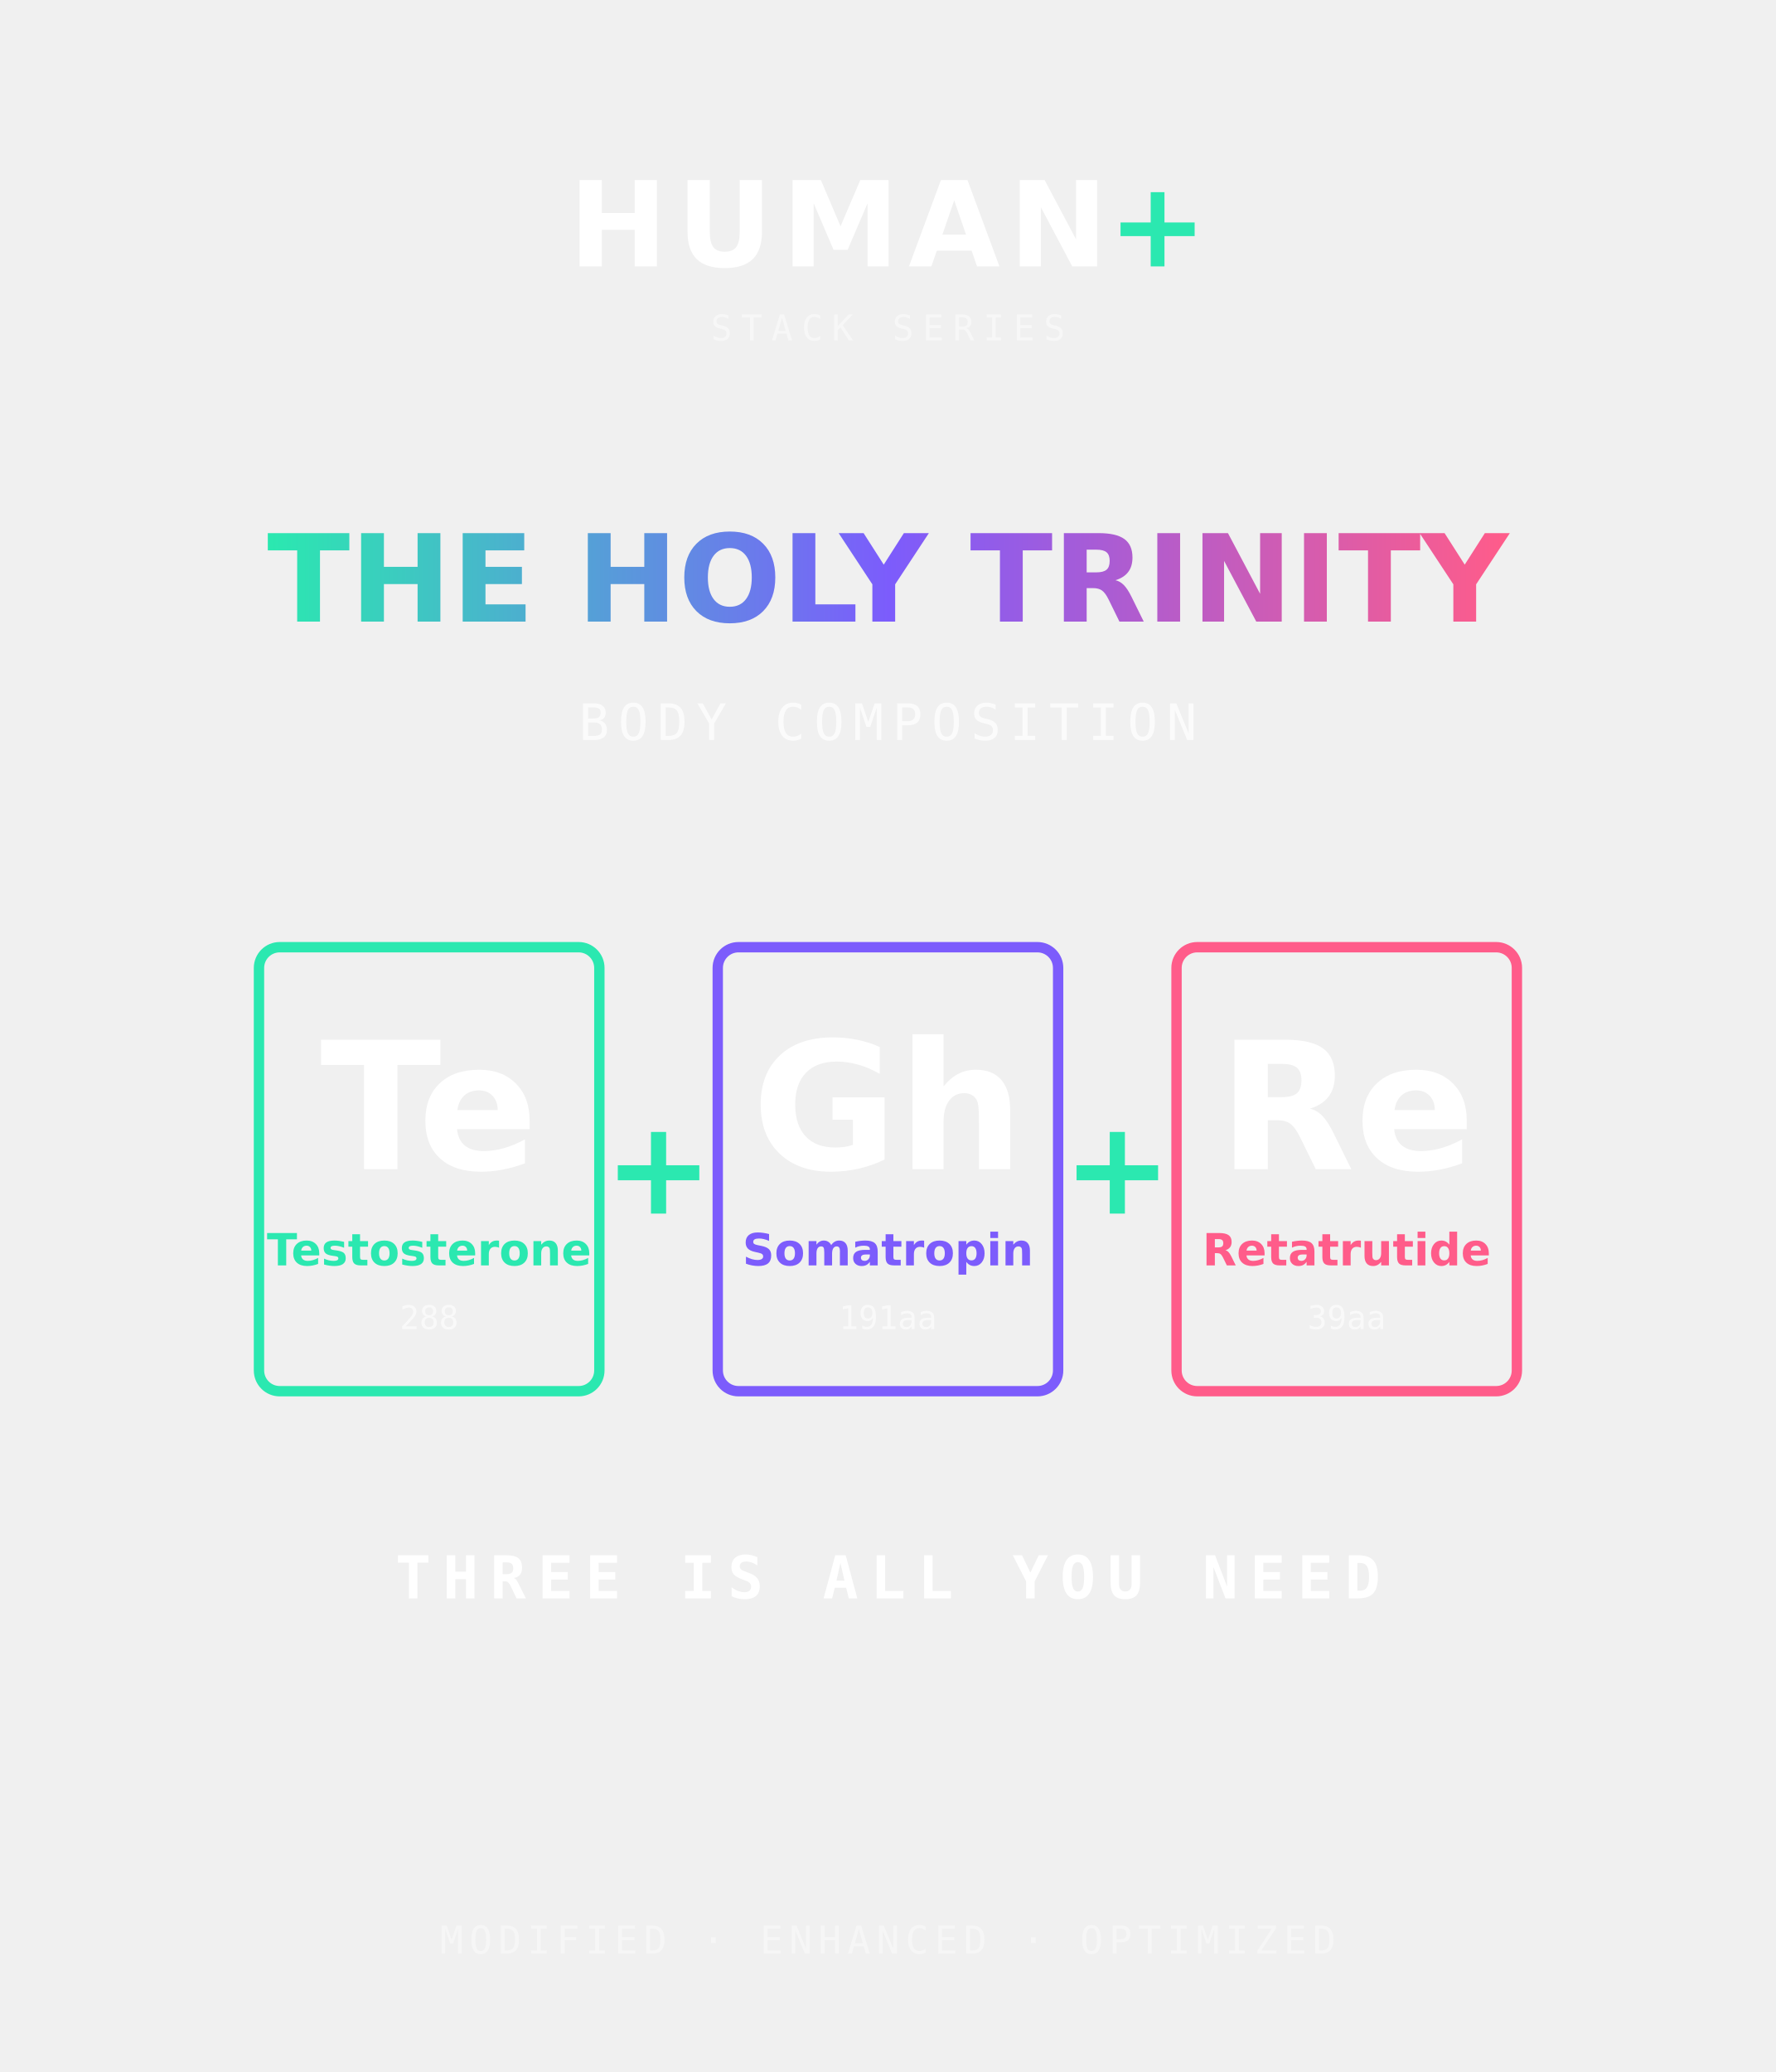
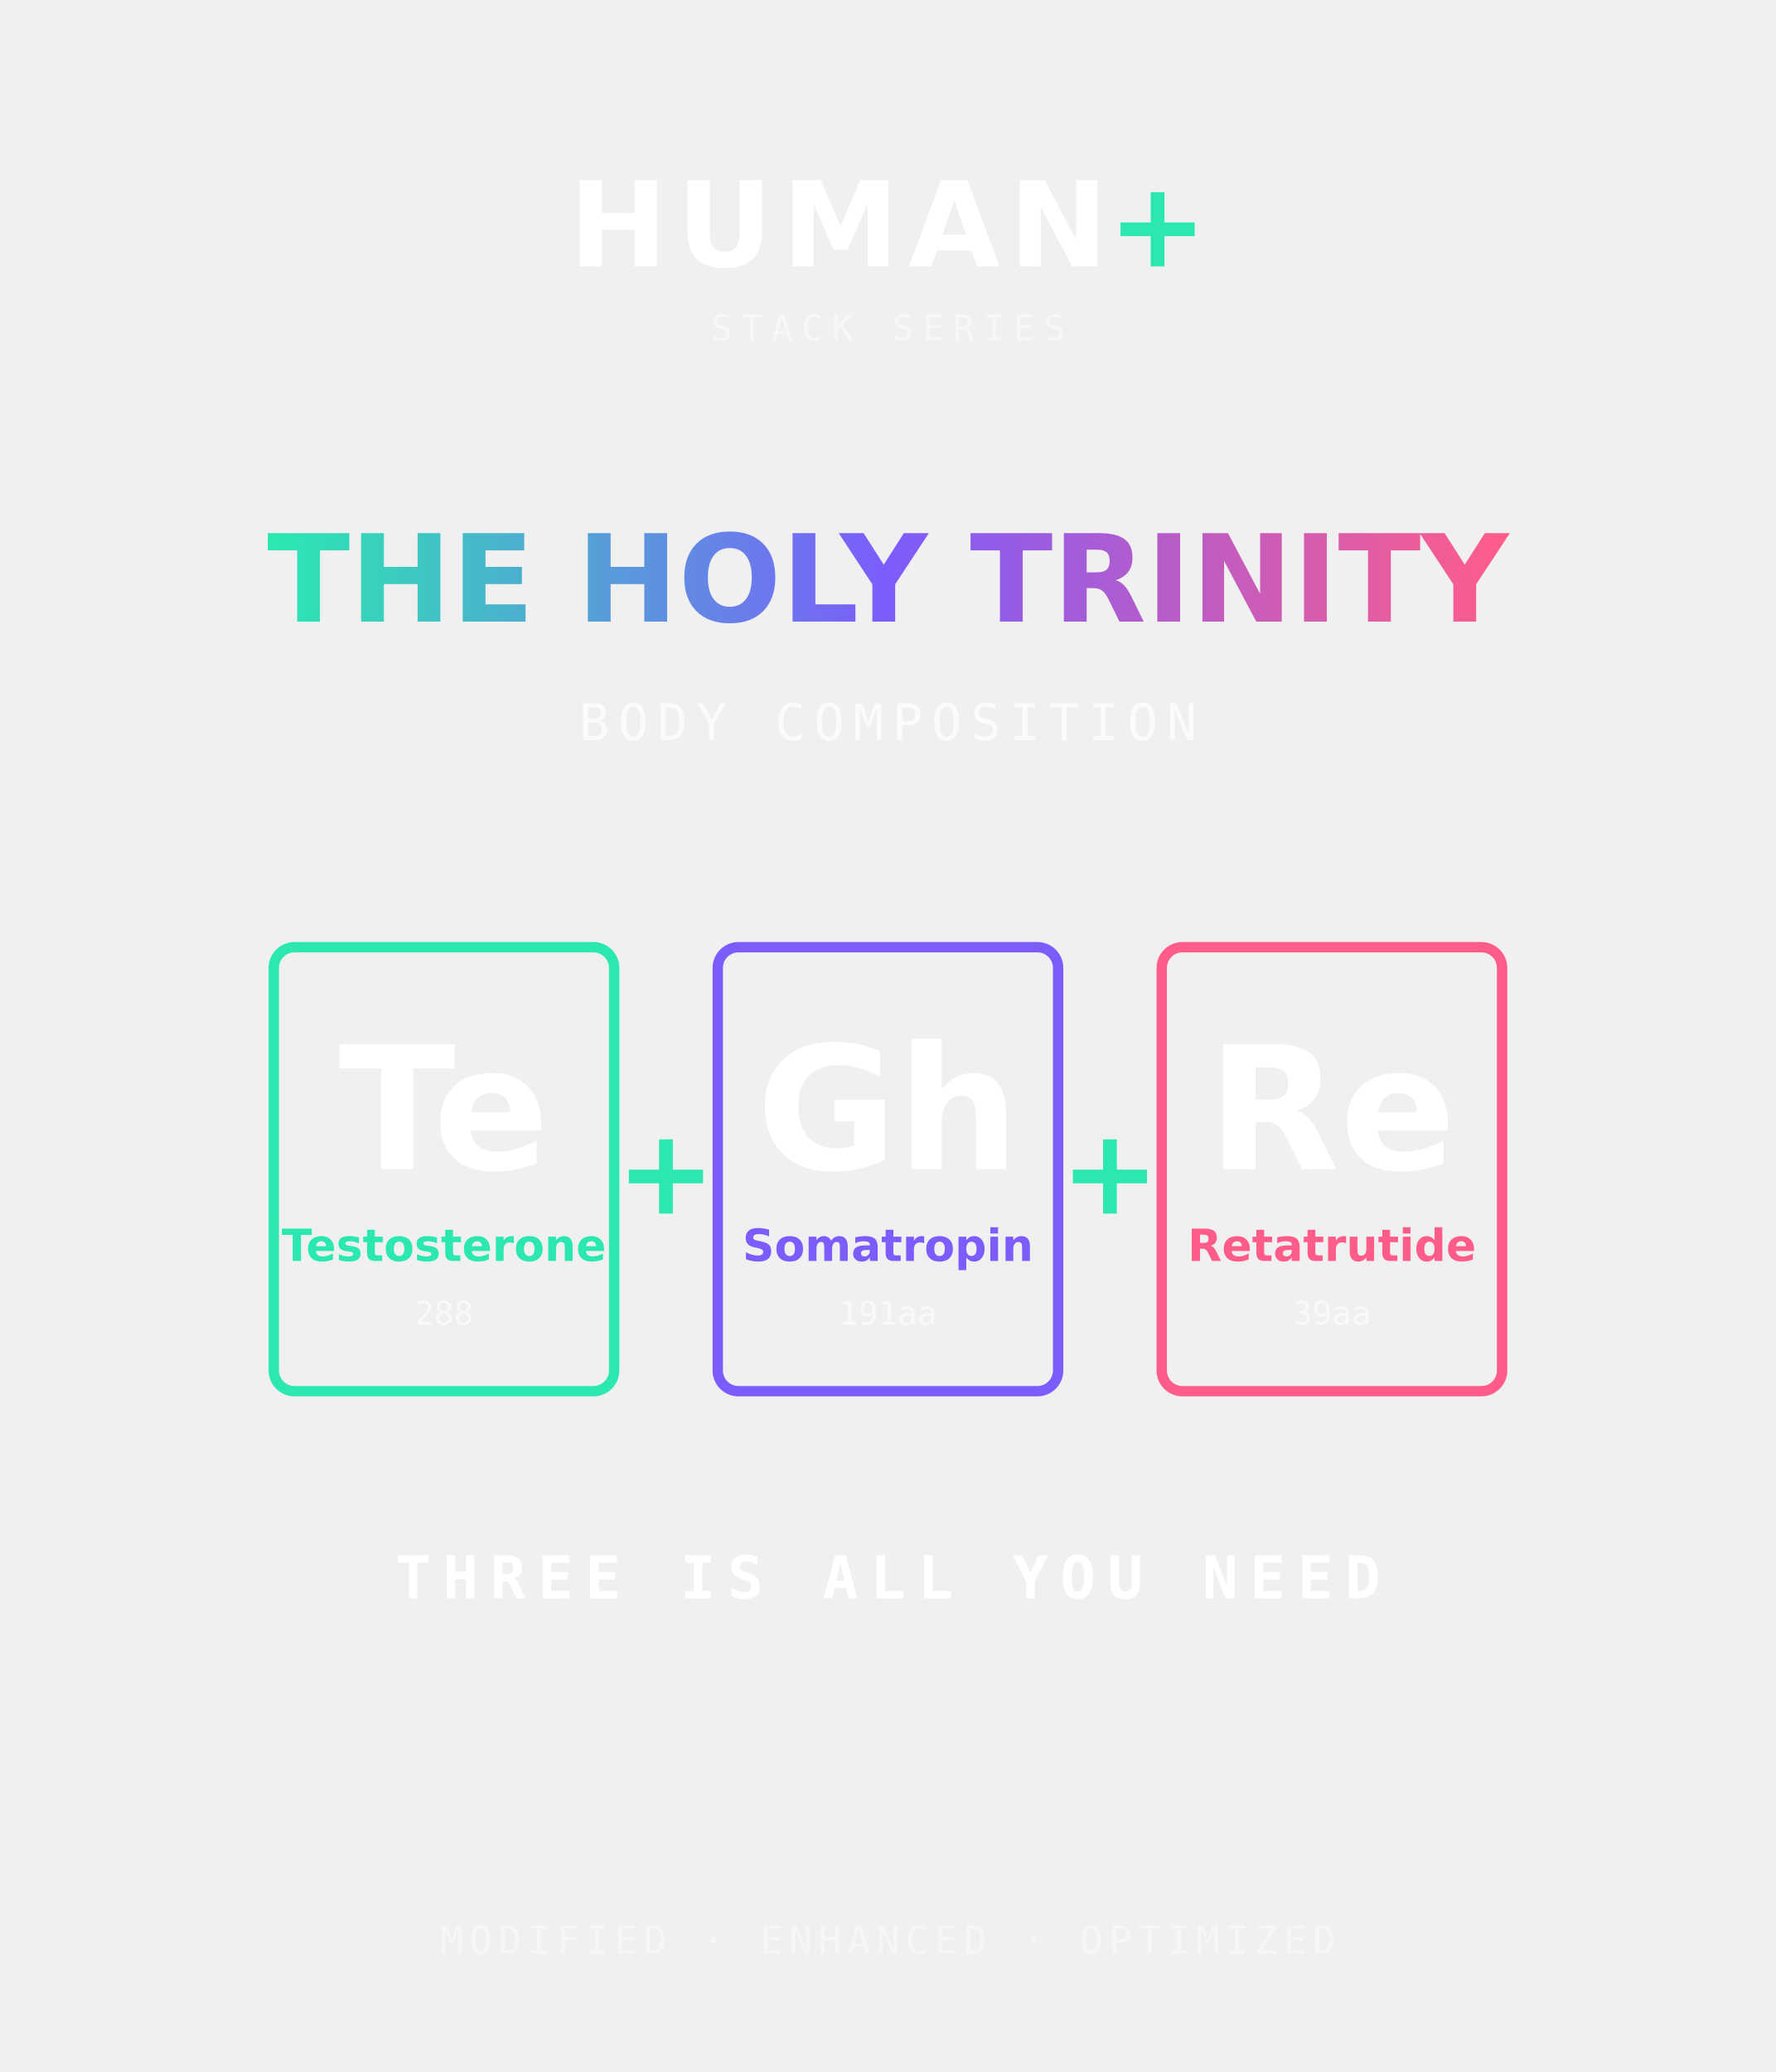
<svg xmlns="http://www.w3.org/2000/svg" viewBox="0 0 1200 1400" width="1200" height="1400">
  <defs>
    <linearGradient id="g" x1="0" y1="0" x2="1" y2="0">
      <stop offset="0%" stop-color="#2BE8B0" />
      <stop offset="50%" stop-color="#7C5CFC" />
      <stop offset="100%" stop-color="#FF5C8A" />
    </linearGradient>
  </defs>
  <text x="600" y="180" font-family="DejaVu Sans, Liberation Sans, Arial, sans-serif" font-size="80" font-weight="800" text-anchor="middle" letter-spacing="6" fill="#FFFFFF">HUMAN<tspan fill="#2BE8B0">+</tspan>
  </text>
  <text x="600" y="230" font-family="DejaVu Sans Mono, Liberation Mono, monospace" font-size="24" text-anchor="middle" letter-spacing="6" fill="#FFFFFF" fill-opacity="0.45">STACK SERIES</text>
  <text x="600" y="420" font-family="DejaVu Sans, Liberation Sans, Arial, sans-serif" font-size="82" font-weight="800" text-anchor="middle" fill="url(#g)">THE HOLY TRINITY</text>
  <text x="600" y="500" font-family="DejaVu Sans Mono, Liberation Mono, monospace" font-size="34" letter-spacing="6" text-anchor="middle" fill="#FFFFFF" fill-opacity="0.75">BODY COMPOSITION</text>
-   <rect x="175.0" y="640" width="230" height="300" rx="14" fill="none" stroke="#2BE8B0" stroke-width="7" />
-   <text x="290.0" y="790" font-family="DejaVu Sans, Liberation Sans, Arial, sans-serif" font-size="120" font-weight="800" text-anchor="middle" fill="#FFFFFF">Te</text>
-   <text x="290.0" y="855" font-family="DejaVu Sans, Liberation Sans, Arial, sans-serif" font-size="30" font-weight="700" text-anchor="middle" fill="#2BE8B0">Testosterone</text>
-   <text x="290.0" y="898" font-family="DejaVu Sans Mono, Liberation Mono, monospace" font-size="22" text-anchor="middle" fill="#FFFFFF" fill-opacity="0.6">288</text>
-   <text x="445.0" y="820.0" font-family="DejaVu Sans, Liberation Sans, Arial, sans-serif" font-size="88" font-weight="800" text-anchor="middle" fill="#2BE8B0">+</text>
+   <rect x="185.0" y="640" width="230" height="300" rx="14" fill="none" stroke="#2BE8B0" stroke-width="7" />
+   <text x="300.0" y="790" font-family="DejaVu Sans, Liberation Sans, Arial, sans-serif" font-size="116" font-weight="800" text-anchor="middle" fill="#FFFFFF">Te</text>
+   <text x="300.0" y="852" font-family="DejaVu Sans, Liberation Sans, Arial, sans-serif" font-size="30" font-weight="700" text-anchor="middle" fill="#2BE8B0">Testosterone</text>
+   <text x="300.0" y="895" font-family="DejaVu Sans Mono, Liberation Mono, monospace" font-size="22" text-anchor="middle" fill="#FFFFFF" fill-opacity="0.6">288</text>
+   <text x="450.0" y="820.0" font-family="DejaVu Sans, Liberation Sans, Arial, sans-serif" font-size="80" font-weight="800" text-anchor="middle" fill="#2BE8B0">+</text>
  <rect x="485.0" y="640" width="230" height="300" rx="14" fill="none" stroke="#7C5CFC" stroke-width="7" />
-   <text x="600.0" y="790" font-family="DejaVu Sans, Liberation Sans, Arial, sans-serif" font-size="120" font-weight="800" text-anchor="middle" fill="#FFFFFF">Gh</text>
-   <text x="600.0" y="855" font-family="DejaVu Sans, Liberation Sans, Arial, sans-serif" font-size="30" font-weight="700" text-anchor="middle" fill="#7C5CFC">Somatropin</text>
-   <text x="600.0" y="898" font-family="DejaVu Sans Mono, Liberation Mono, monospace" font-size="22" text-anchor="middle" fill="#FFFFFF" fill-opacity="0.6">191aa</text>
-   <text x="755.0" y="820.0" font-family="DejaVu Sans, Liberation Sans, Arial, sans-serif" font-size="88" font-weight="800" text-anchor="middle" fill="#2BE8B0">+</text>
-   <rect x="795.0" y="640" width="230" height="300" rx="14" fill="none" stroke="#FF5C8A" stroke-width="7" />
-   <text x="910.0" y="790" font-family="DejaVu Sans, Liberation Sans, Arial, sans-serif" font-size="120" font-weight="800" text-anchor="middle" fill="#FFFFFF">Re</text>
-   <text x="910.0" y="855" font-family="DejaVu Sans, Liberation Sans, Arial, sans-serif" font-size="30" font-weight="700" text-anchor="middle" fill="#FF5C8A">Retatrutide</text>
-   <text x="910.0" y="898" font-family="DejaVu Sans Mono, Liberation Mono, monospace" font-size="22" text-anchor="middle" fill="#FFFFFF" fill-opacity="0.6">39aa</text>
+   <text x="600.0" y="790" font-family="DejaVu Sans, Liberation Sans, Arial, sans-serif" font-size="116" font-weight="800" text-anchor="middle" fill="#FFFFFF">Gh</text>
+   <text x="600.0" y="852" font-family="DejaVu Sans, Liberation Sans, Arial, sans-serif" font-size="30" font-weight="700" text-anchor="middle" fill="#7C5CFC">Somatropin</text>
+   <text x="600.0" y="895" font-family="DejaVu Sans Mono, Liberation Mono, monospace" font-size="22" text-anchor="middle" fill="#FFFFFF" fill-opacity="0.6">191aa</text>
+   <text x="750.0" y="820.0" font-family="DejaVu Sans, Liberation Sans, Arial, sans-serif" font-size="80" font-weight="800" text-anchor="middle" fill="#2BE8B0">+</text>
+   <rect x="785.0" y="640" width="230" height="300" rx="14" fill="none" stroke="#FF5C8A" stroke-width="7" />
+   <text x="900.0" y="790" font-family="DejaVu Sans, Liberation Sans, Arial, sans-serif" font-size="116" font-weight="800" text-anchor="middle" fill="#FFFFFF">Re</text>
+   <text x="900.0" y="852" font-family="DejaVu Sans, Liberation Sans, Arial, sans-serif" font-size="30" font-weight="700" text-anchor="middle" fill="#FF5C8A">Retatrutide</text>
+   <text x="900.0" y="895" font-family="DejaVu Sans Mono, Liberation Mono, monospace" font-size="22" text-anchor="middle" fill="#FFFFFF" fill-opacity="0.6">39aa</text>
  <text x="600" y="1080" font-family="DejaVu Sans Mono, Liberation Mono, monospace" font-size="40" font-weight="700" letter-spacing="8" text-anchor="middle" fill="#FFFFFF">THREE IS ALL YOU NEED</text>
  <text x="600" y="1320" font-family="DejaVu Sans Mono, Liberation Mono, monospace" font-size="26" letter-spacing="4" text-anchor="middle" fill="#FFFFFF" fill-opacity="0.4">MODIFIED · ENHANCED · OPTIMIZED</text>
</svg>
